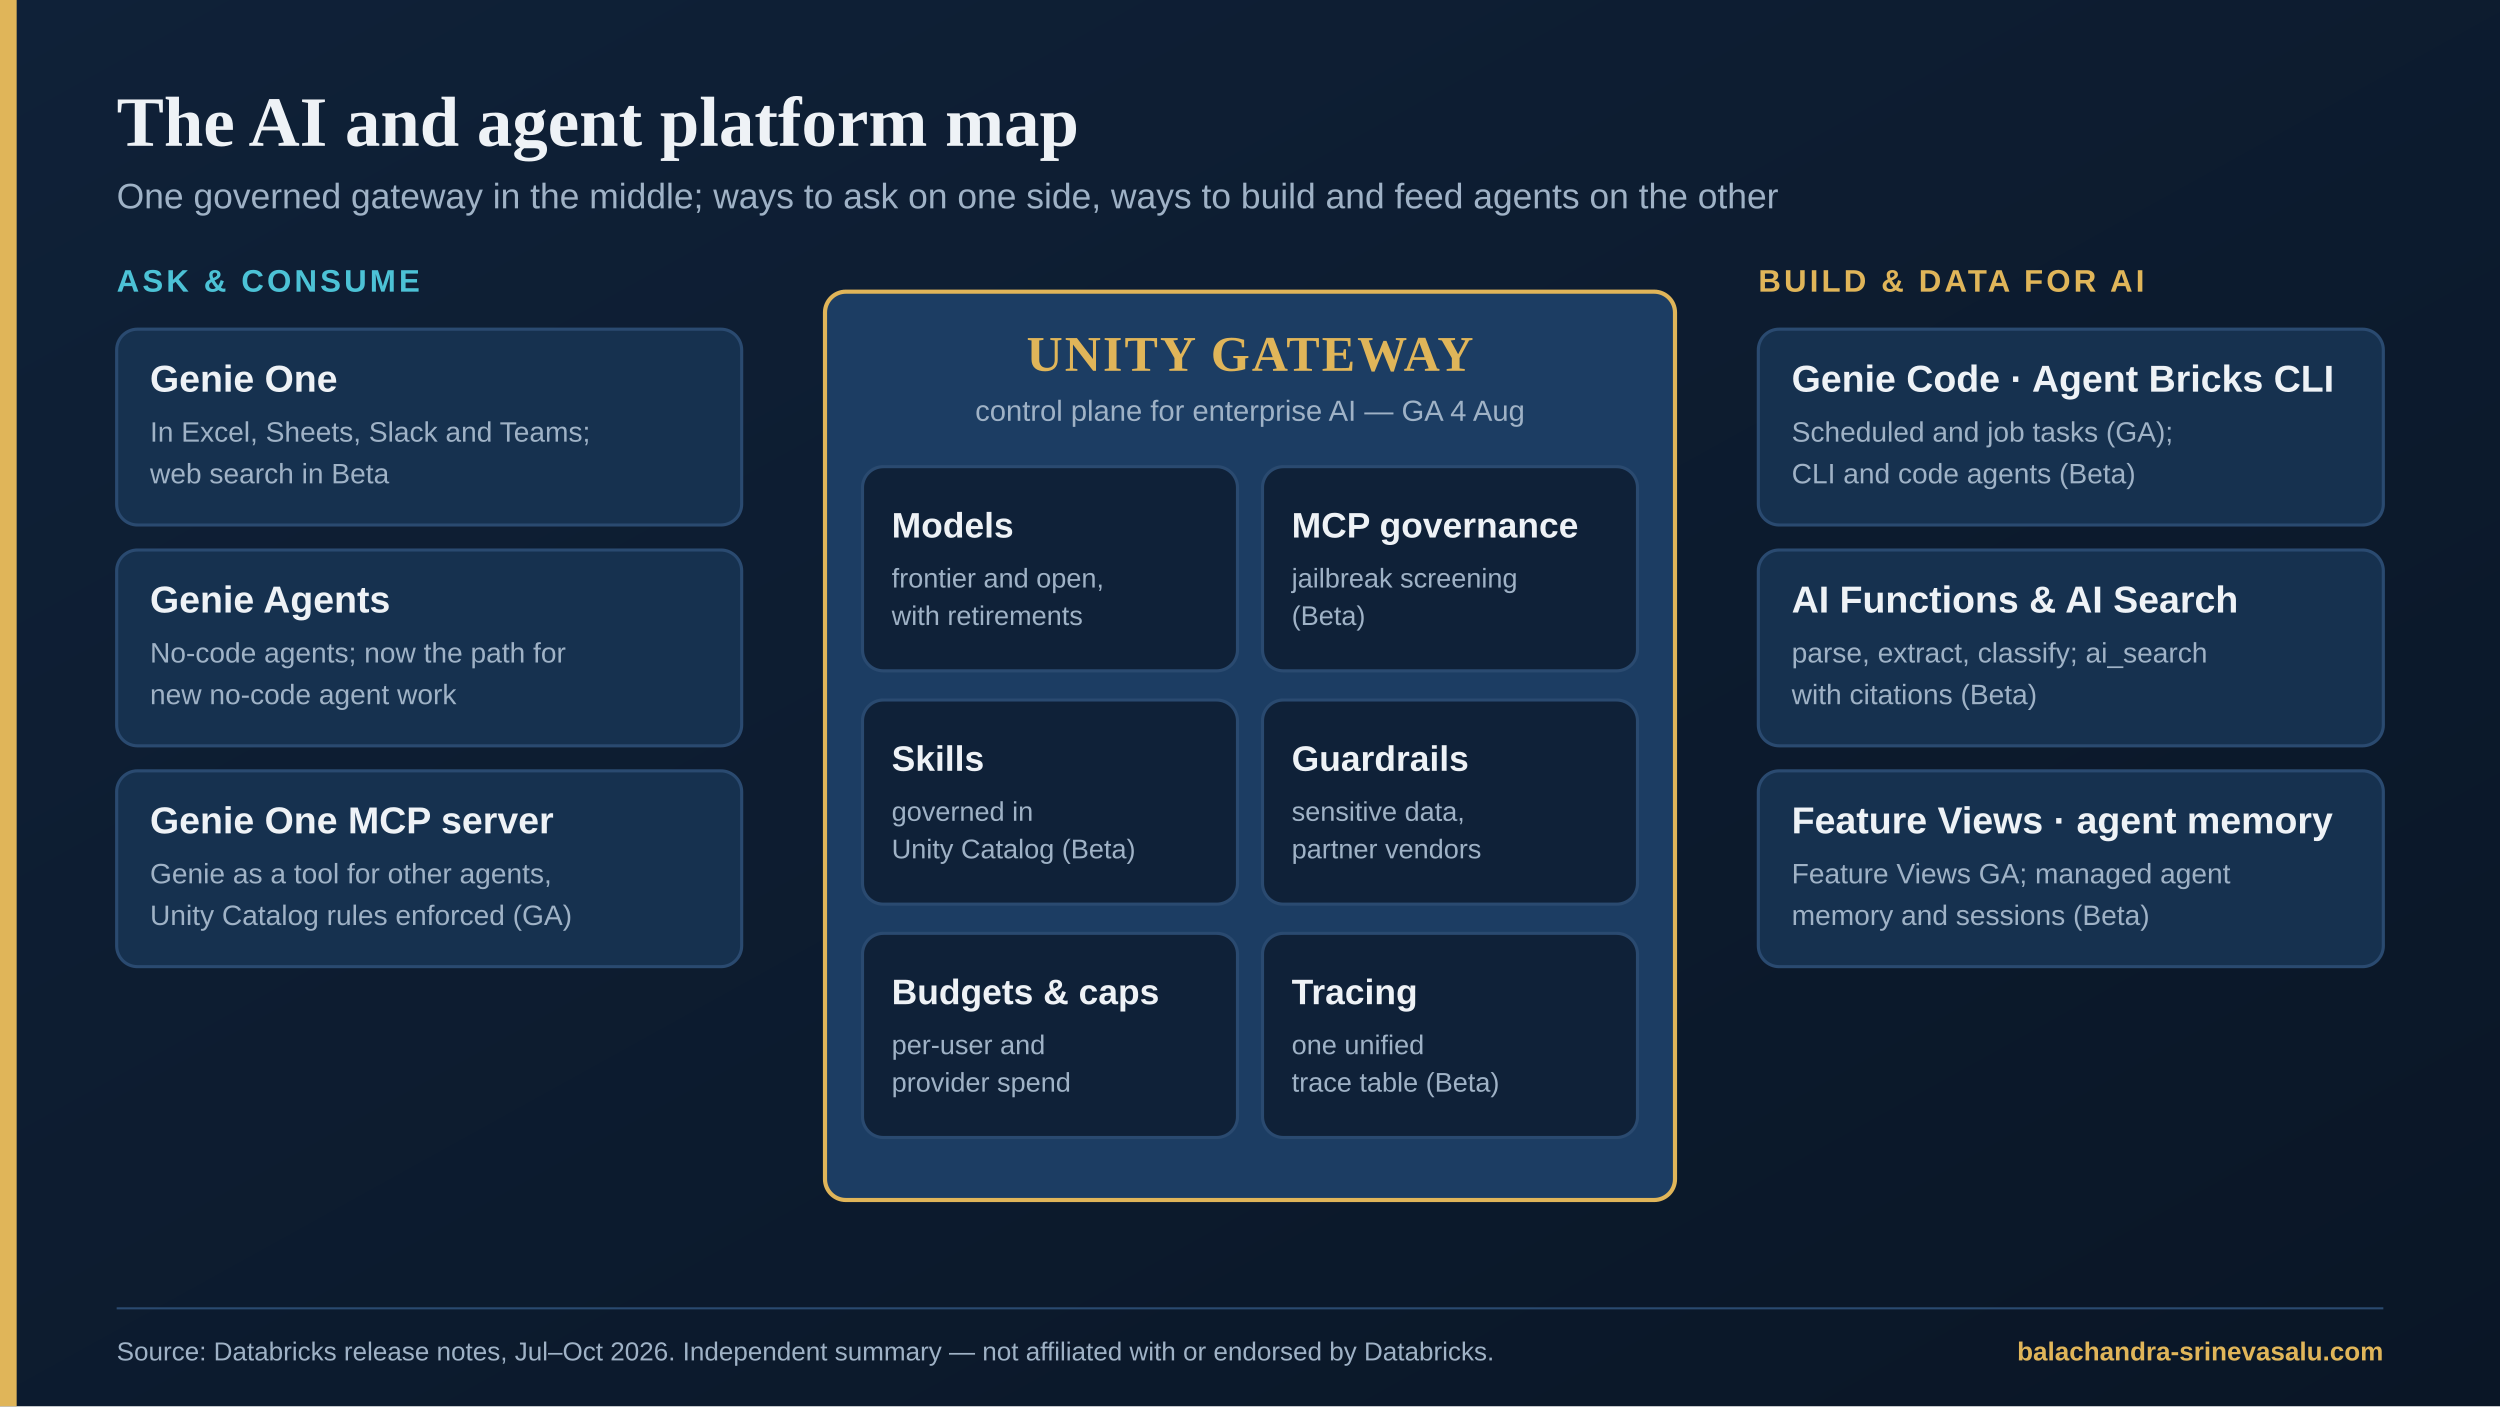
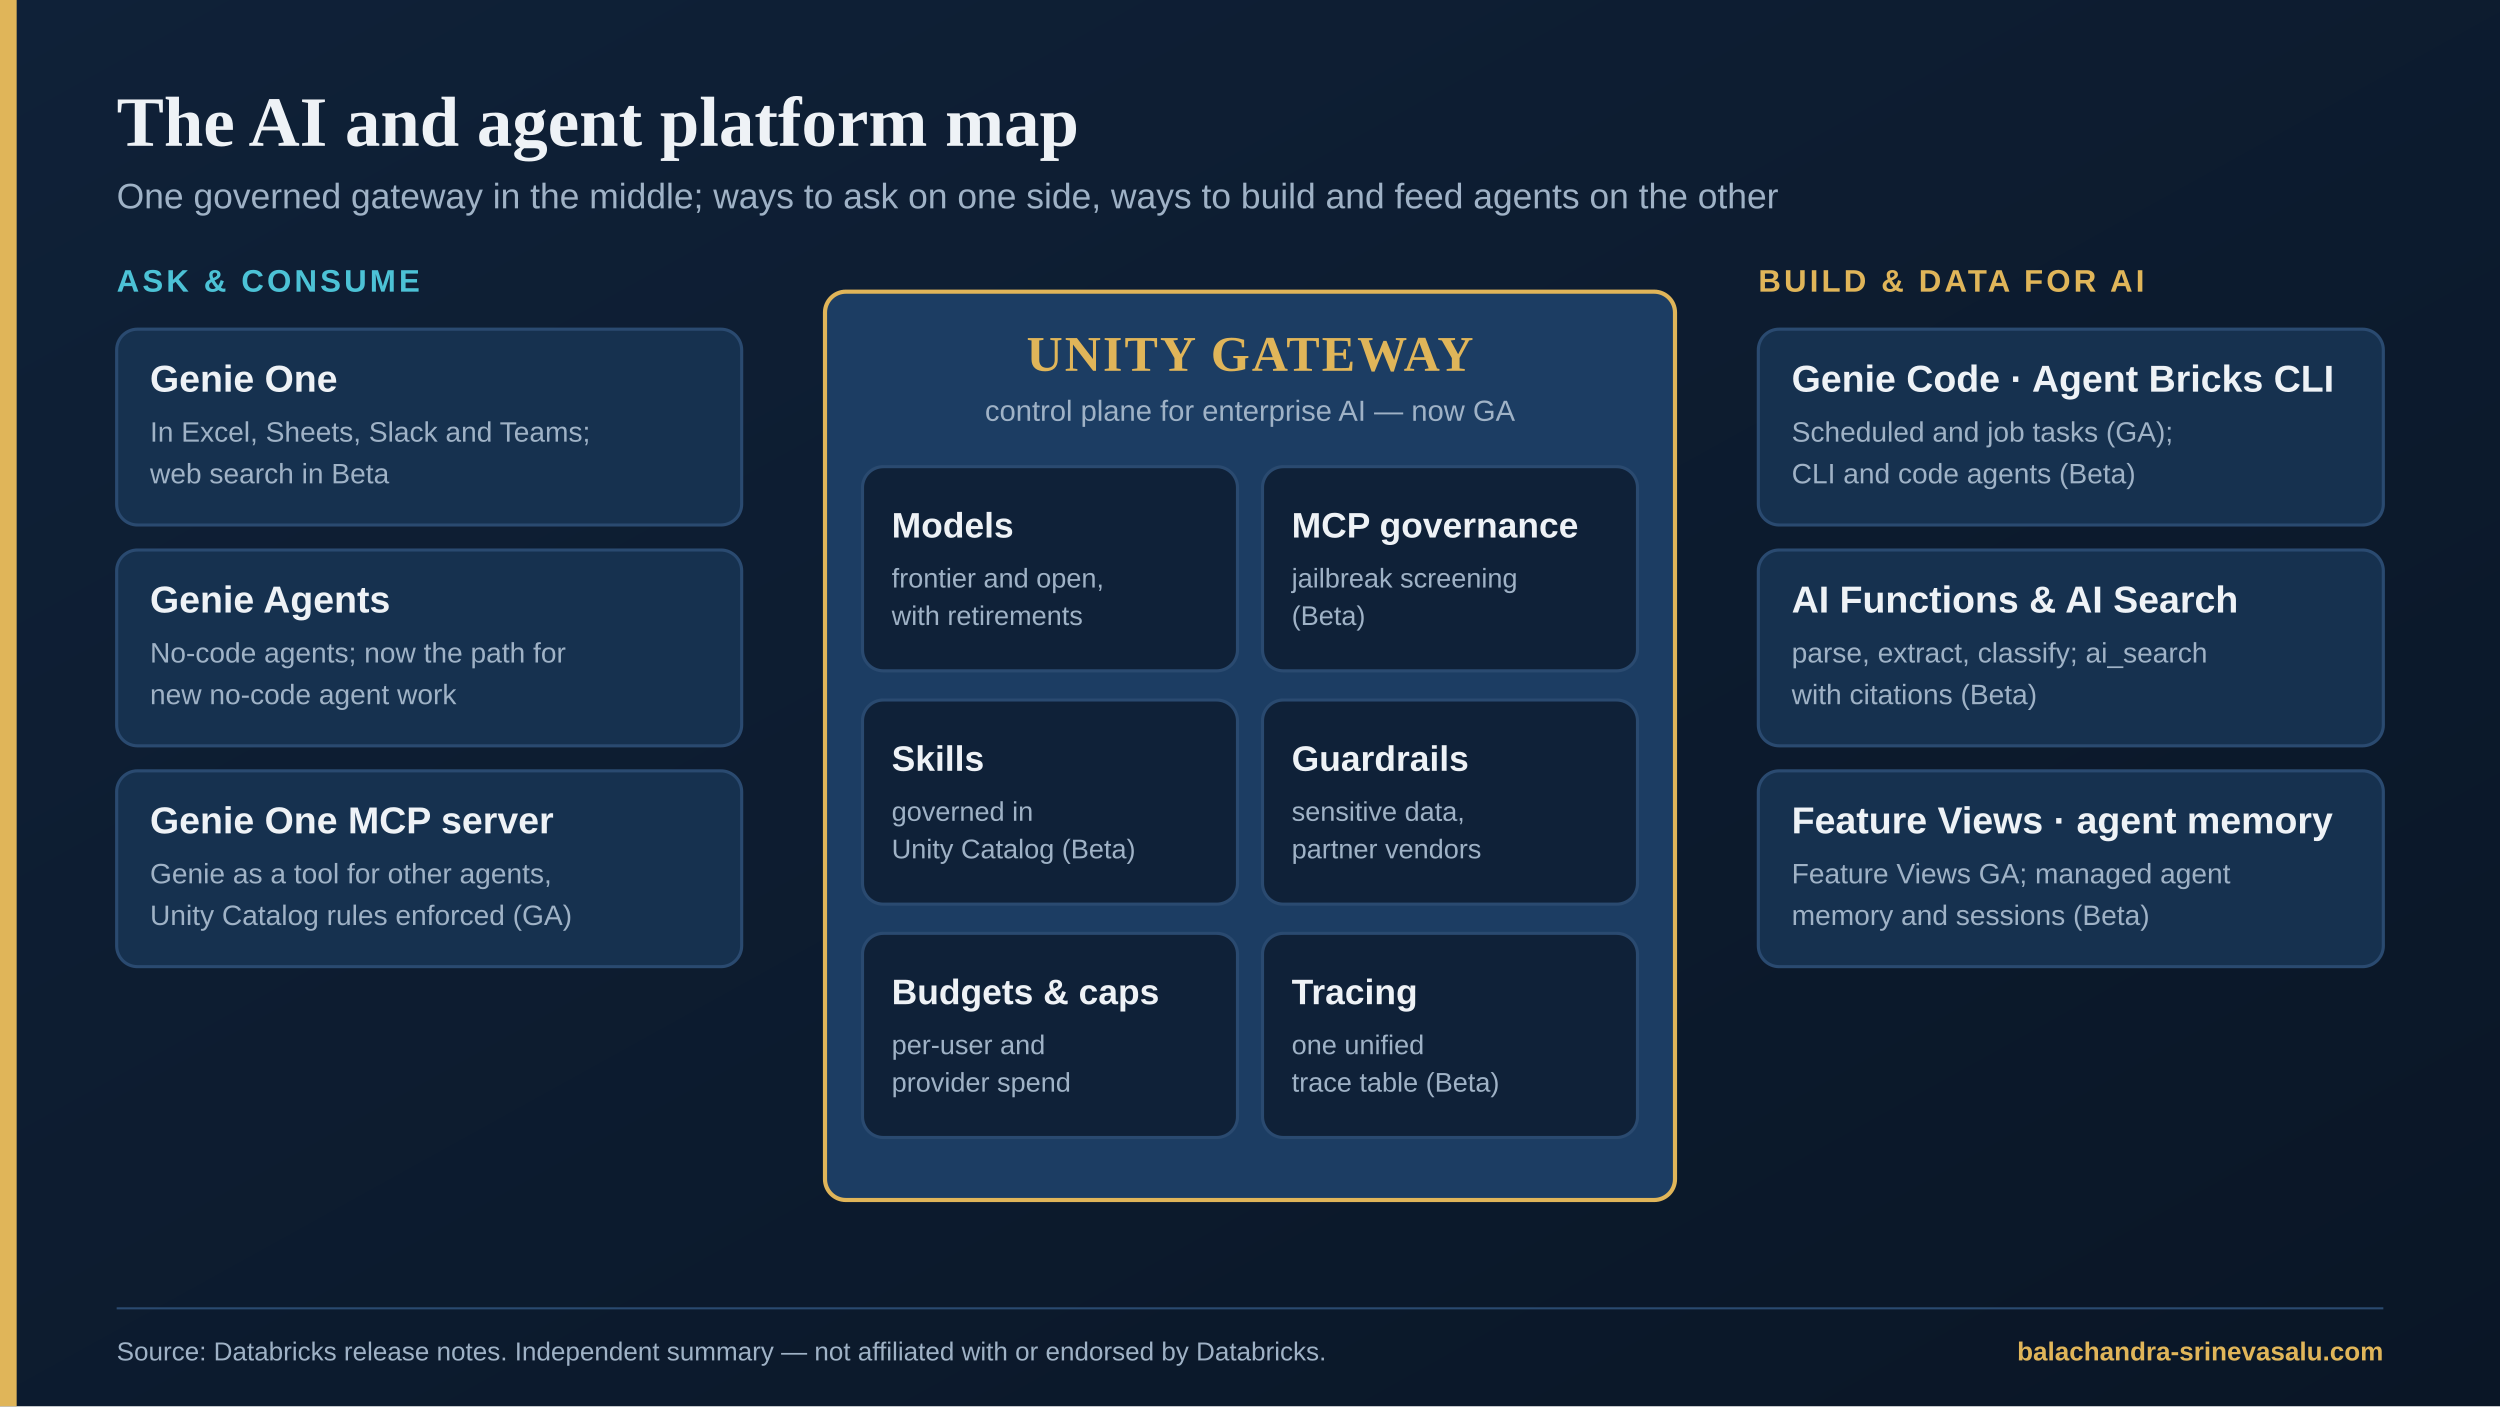
<svg xmlns="http://www.w3.org/2000/svg" viewBox="0 0 1200 675" width="1200" height="675" role="img" aria-labelledby="t-agents d-agents">
  <defs>
    <linearGradient id="g-agents" x1="0" y1="0" x2="1" y2="1">
      <stop offset="0" stop-color="#0f2138" />
      <stop offset="1" stop-color="#0a1626" />
    </linearGradient>
  </defs>
  <rect width="1200" height="675" fill="url(#g-agents)" />
  <rect x="0" y="0" width="8" height="675" fill="#e0b559" />
  <text x="56" y="70" font-family="Georgia, 'Times New Roman', serif" font-size="34" font-weight="700" fill="#eef2f6" text-anchor="start">The AI and agent platform map</text>
  <text x="56" y="100" font-family="'Segoe UI', Calibri, Arial, sans-serif" font-size="17" font-weight="400" fill="#9fb2c6" text-anchor="start">One governed gateway in the middle; ways to ask on one side, ways to build and feed agents on the other</text>
  <text x="56" y="140" font-family="'Segoe UI', Calibri, Arial, sans-serif" font-size="15" font-weight="700" fill="#4cc2d6" text-anchor="start" letter-spacing="1.5">ASK &amp; CONSUME</text>
  <rect x="56" y="158" width="300" height="94" rx="10" fill="#16314f" stroke="#2a4a70" stroke-width="1.5" />
  <text x="72" y="188" font-family="'Segoe UI', Calibri, Arial, sans-serif" font-size="18" font-weight="700" fill="#eef2f6" text-anchor="start">Genie One</text>
  <text x="72" y="212" font-family="'Segoe UI', Calibri, Arial, sans-serif" font-size="13.5" font-weight="400" fill="#9fb2c6" text-anchor="start">In Excel, Sheets, Slack and Teams;</text>
  <text x="72" y="232" font-family="'Segoe UI', Calibri, Arial, sans-serif" font-size="13.5" font-weight="400" fill="#9fb2c6" text-anchor="start">web search in Beta</text>
  <rect x="56" y="264" width="300" height="94" rx="10" fill="#16314f" stroke="#2a4a70" stroke-width="1.5" />
  <text x="72" y="294" font-family="'Segoe UI', Calibri, Arial, sans-serif" font-size="18" font-weight="700" fill="#eef2f6" text-anchor="start">Genie Agents</text>
  <text x="72" y="318" font-family="'Segoe UI', Calibri, Arial, sans-serif" font-size="13.5" font-weight="400" fill="#9fb2c6" text-anchor="start">No-code agents; now the path for</text>
  <text x="72" y="338" font-family="'Segoe UI', Calibri, Arial, sans-serif" font-size="13.5" font-weight="400" fill="#9fb2c6" text-anchor="start">new no-code agent work</text>
  <rect x="56" y="370" width="300" height="94" rx="10" fill="#16314f" stroke="#2a4a70" stroke-width="1.5" />
  <text x="72" y="400" font-family="'Segoe UI', Calibri, Arial, sans-serif" font-size="18" font-weight="700" fill="#eef2f6" text-anchor="start">Genie One MCP server</text>
  <text x="72" y="424" font-family="'Segoe UI', Calibri, Arial, sans-serif" font-size="13.5" font-weight="400" fill="#9fb2c6" text-anchor="start">Genie as a tool for other agents,</text>
  <text x="72" y="444" font-family="'Segoe UI', Calibri, Arial, sans-serif" font-size="13.5" font-weight="400" fill="#9fb2c6" text-anchor="start">Unity Catalog rules enforced (GA)</text>
  <rect x="396" y="140" width="408" height="436" rx="10" fill="#1c3d63" stroke="#e0b559" stroke-width="2" />
  <text x="600" y="178" font-family="Georgia, 'Times New Roman', serif" font-size="24" font-weight="700" fill="#e0b559" text-anchor="middle" letter-spacing="1">UNITY GATEWAY</text>
-   <text x="600" y="202" font-family="'Segoe UI', Calibri, Arial, sans-serif" font-size="14" font-weight="400" fill="#9fb2c6" text-anchor="middle">control plane for enterprise AI — GA 4 Aug</text>
+   <text x="600" y="202" font-family="'Segoe UI', Calibri, Arial, sans-serif" font-size="14" font-weight="400" fill="#9fb2c6" text-anchor="middle">control plane for enterprise AI — now GA</text>
  <rect x="414" y="224" width="180" height="98" rx="10" fill="#0f2138" stroke="#2a4a70" stroke-width="1.5" />
  <text x="428" y="258" font-family="'Segoe UI', Calibri, Arial, sans-serif" font-size="17" font-weight="700" fill="#eef2f6" text-anchor="start">Models</text>
  <text x="428" y="282" font-family="'Segoe UI', Calibri, Arial, sans-serif" font-size="13" font-weight="400" fill="#9fb2c6" text-anchor="start">frontier and open,</text>
  <text x="428" y="300" font-family="'Segoe UI', Calibri, Arial, sans-serif" font-size="13" font-weight="400" fill="#9fb2c6" text-anchor="start">with retirements</text>
  <rect x="606" y="224" width="180" height="98" rx="10" fill="#0f2138" stroke="#2a4a70" stroke-width="1.5" />
  <text x="620" y="258" font-family="'Segoe UI', Calibri, Arial, sans-serif" font-size="17" font-weight="700" fill="#eef2f6" text-anchor="start">MCP governance</text>
  <text x="620" y="282" font-family="'Segoe UI', Calibri, Arial, sans-serif" font-size="13" font-weight="400" fill="#9fb2c6" text-anchor="start">jailbreak screening</text>
  <text x="620" y="300" font-family="'Segoe UI', Calibri, Arial, sans-serif" font-size="13" font-weight="400" fill="#9fb2c6" text-anchor="start">(Beta)</text>
  <rect x="414" y="336" width="180" height="98" rx="10" fill="#0f2138" stroke="#2a4a70" stroke-width="1.5" />
  <text x="428" y="370" font-family="'Segoe UI', Calibri, Arial, sans-serif" font-size="17" font-weight="700" fill="#eef2f6" text-anchor="start">Skills</text>
  <text x="428" y="394" font-family="'Segoe UI', Calibri, Arial, sans-serif" font-size="13" font-weight="400" fill="#9fb2c6" text-anchor="start">governed in</text>
  <text x="428" y="412" font-family="'Segoe UI', Calibri, Arial, sans-serif" font-size="13" font-weight="400" fill="#9fb2c6" text-anchor="start">Unity Catalog (Beta)</text>
  <rect x="606" y="336" width="180" height="98" rx="10" fill="#0f2138" stroke="#2a4a70" stroke-width="1.5" />
  <text x="620" y="370" font-family="'Segoe UI', Calibri, Arial, sans-serif" font-size="17" font-weight="700" fill="#eef2f6" text-anchor="start">Guardrails</text>
  <text x="620" y="394" font-family="'Segoe UI', Calibri, Arial, sans-serif" font-size="13" font-weight="400" fill="#9fb2c6" text-anchor="start">sensitive data,</text>
  <text x="620" y="412" font-family="'Segoe UI', Calibri, Arial, sans-serif" font-size="13" font-weight="400" fill="#9fb2c6" text-anchor="start">partner vendors</text>
  <rect x="414" y="448" width="180" height="98" rx="10" fill="#0f2138" stroke="#2a4a70" stroke-width="1.5" />
  <text x="428" y="482" font-family="'Segoe UI', Calibri, Arial, sans-serif" font-size="17" font-weight="700" fill="#eef2f6" text-anchor="start">Budgets &amp; caps</text>
  <text x="428" y="506" font-family="'Segoe UI', Calibri, Arial, sans-serif" font-size="13" font-weight="400" fill="#9fb2c6" text-anchor="start">per-user and</text>
  <text x="428" y="524" font-family="'Segoe UI', Calibri, Arial, sans-serif" font-size="13" font-weight="400" fill="#9fb2c6" text-anchor="start">provider spend</text>
  <rect x="606" y="448" width="180" height="98" rx="10" fill="#0f2138" stroke="#2a4a70" stroke-width="1.5" />
  <text x="620" y="482" font-family="'Segoe UI', Calibri, Arial, sans-serif" font-size="17" font-weight="700" fill="#eef2f6" text-anchor="start">Tracing</text>
  <text x="620" y="506" font-family="'Segoe UI', Calibri, Arial, sans-serif" font-size="13" font-weight="400" fill="#9fb2c6" text-anchor="start">one unified</text>
  <text x="620" y="524" font-family="'Segoe UI', Calibri, Arial, sans-serif" font-size="13" font-weight="400" fill="#9fb2c6" text-anchor="start">trace table (Beta)</text>
  <text x="844" y="140" font-family="'Segoe UI', Calibri, Arial, sans-serif" font-size="15" font-weight="700" fill="#e0b559" text-anchor="start" letter-spacing="1.5">BUILD &amp; DATA FOR AI</text>
  <rect x="844" y="158" width="300" height="94" rx="10" fill="#16314f" stroke="#2a4a70" stroke-width="1.5" />
  <text x="860" y="188" font-family="'Segoe UI', Calibri, Arial, sans-serif" font-size="18" font-weight="700" fill="#eef2f6" text-anchor="start">Genie Code · Agent Bricks CLI</text>
  <text x="860" y="212" font-family="'Segoe UI', Calibri, Arial, sans-serif" font-size="13.5" font-weight="400" fill="#9fb2c6" text-anchor="start">Scheduled and job tasks (GA);</text>
  <text x="860" y="232" font-family="'Segoe UI', Calibri, Arial, sans-serif" font-size="13.5" font-weight="400" fill="#9fb2c6" text-anchor="start">CLI and code agents (Beta)</text>
  <rect x="844" y="264" width="300" height="94" rx="10" fill="#16314f" stroke="#2a4a70" stroke-width="1.5" />
  <text x="860" y="294" font-family="'Segoe UI', Calibri, Arial, sans-serif" font-size="18" font-weight="700" fill="#eef2f6" text-anchor="start">AI Functions &amp; AI Search</text>
  <text x="860" y="318" font-family="'Segoe UI', Calibri, Arial, sans-serif" font-size="13.5" font-weight="400" fill="#9fb2c6" text-anchor="start">parse, extract, classify; ai_search</text>
  <text x="860" y="338" font-family="'Segoe UI', Calibri, Arial, sans-serif" font-size="13.5" font-weight="400" fill="#9fb2c6" text-anchor="start">with citations (Beta)</text>
  <rect x="844" y="370" width="300" height="94" rx="10" fill="#16314f" stroke="#2a4a70" stroke-width="1.5" />
  <text x="860" y="400" font-family="'Segoe UI', Calibri, Arial, sans-serif" font-size="18" font-weight="700" fill="#eef2f6" text-anchor="start">Feature Views · agent memory</text>
  <text x="860" y="424" font-family="'Segoe UI', Calibri, Arial, sans-serif" font-size="13.5" font-weight="400" fill="#9fb2c6" text-anchor="start">Feature Views GA; managed agent</text>
  <text x="860" y="444" font-family="'Segoe UI', Calibri, Arial, sans-serif" font-size="13.5" font-weight="400" fill="#9fb2c6" text-anchor="start">memory and sessions (Beta)</text>
  <line x1="56" y1="628" x2="1144" y2="628" stroke="#2a4a70" />
-   <text x="56" y="653" font-family="'Segoe UI', Calibri, Arial, sans-serif" font-size="12.5" font-weight="400" fill="#9fb2c6" text-anchor="start">Source: Databricks release notes, Jul–Oct 2026. Independent summary — not affiliated with or endorsed by Databricks.</text>
+   <text x="56" y="653" font-family="'Segoe UI', Calibri, Arial, sans-serif" font-size="12.5" font-weight="400" fill="#9fb2c6" text-anchor="start">Source: Databricks release notes. Independent summary — not affiliated with or endorsed by Databricks.</text>
  <text x="1144" y="653" font-family="'Segoe UI', Calibri, Arial, sans-serif" font-size="12.5" font-weight="600" fill="#e0b559" text-anchor="end">balachandra-srinevasalu.com</text>
</svg>
